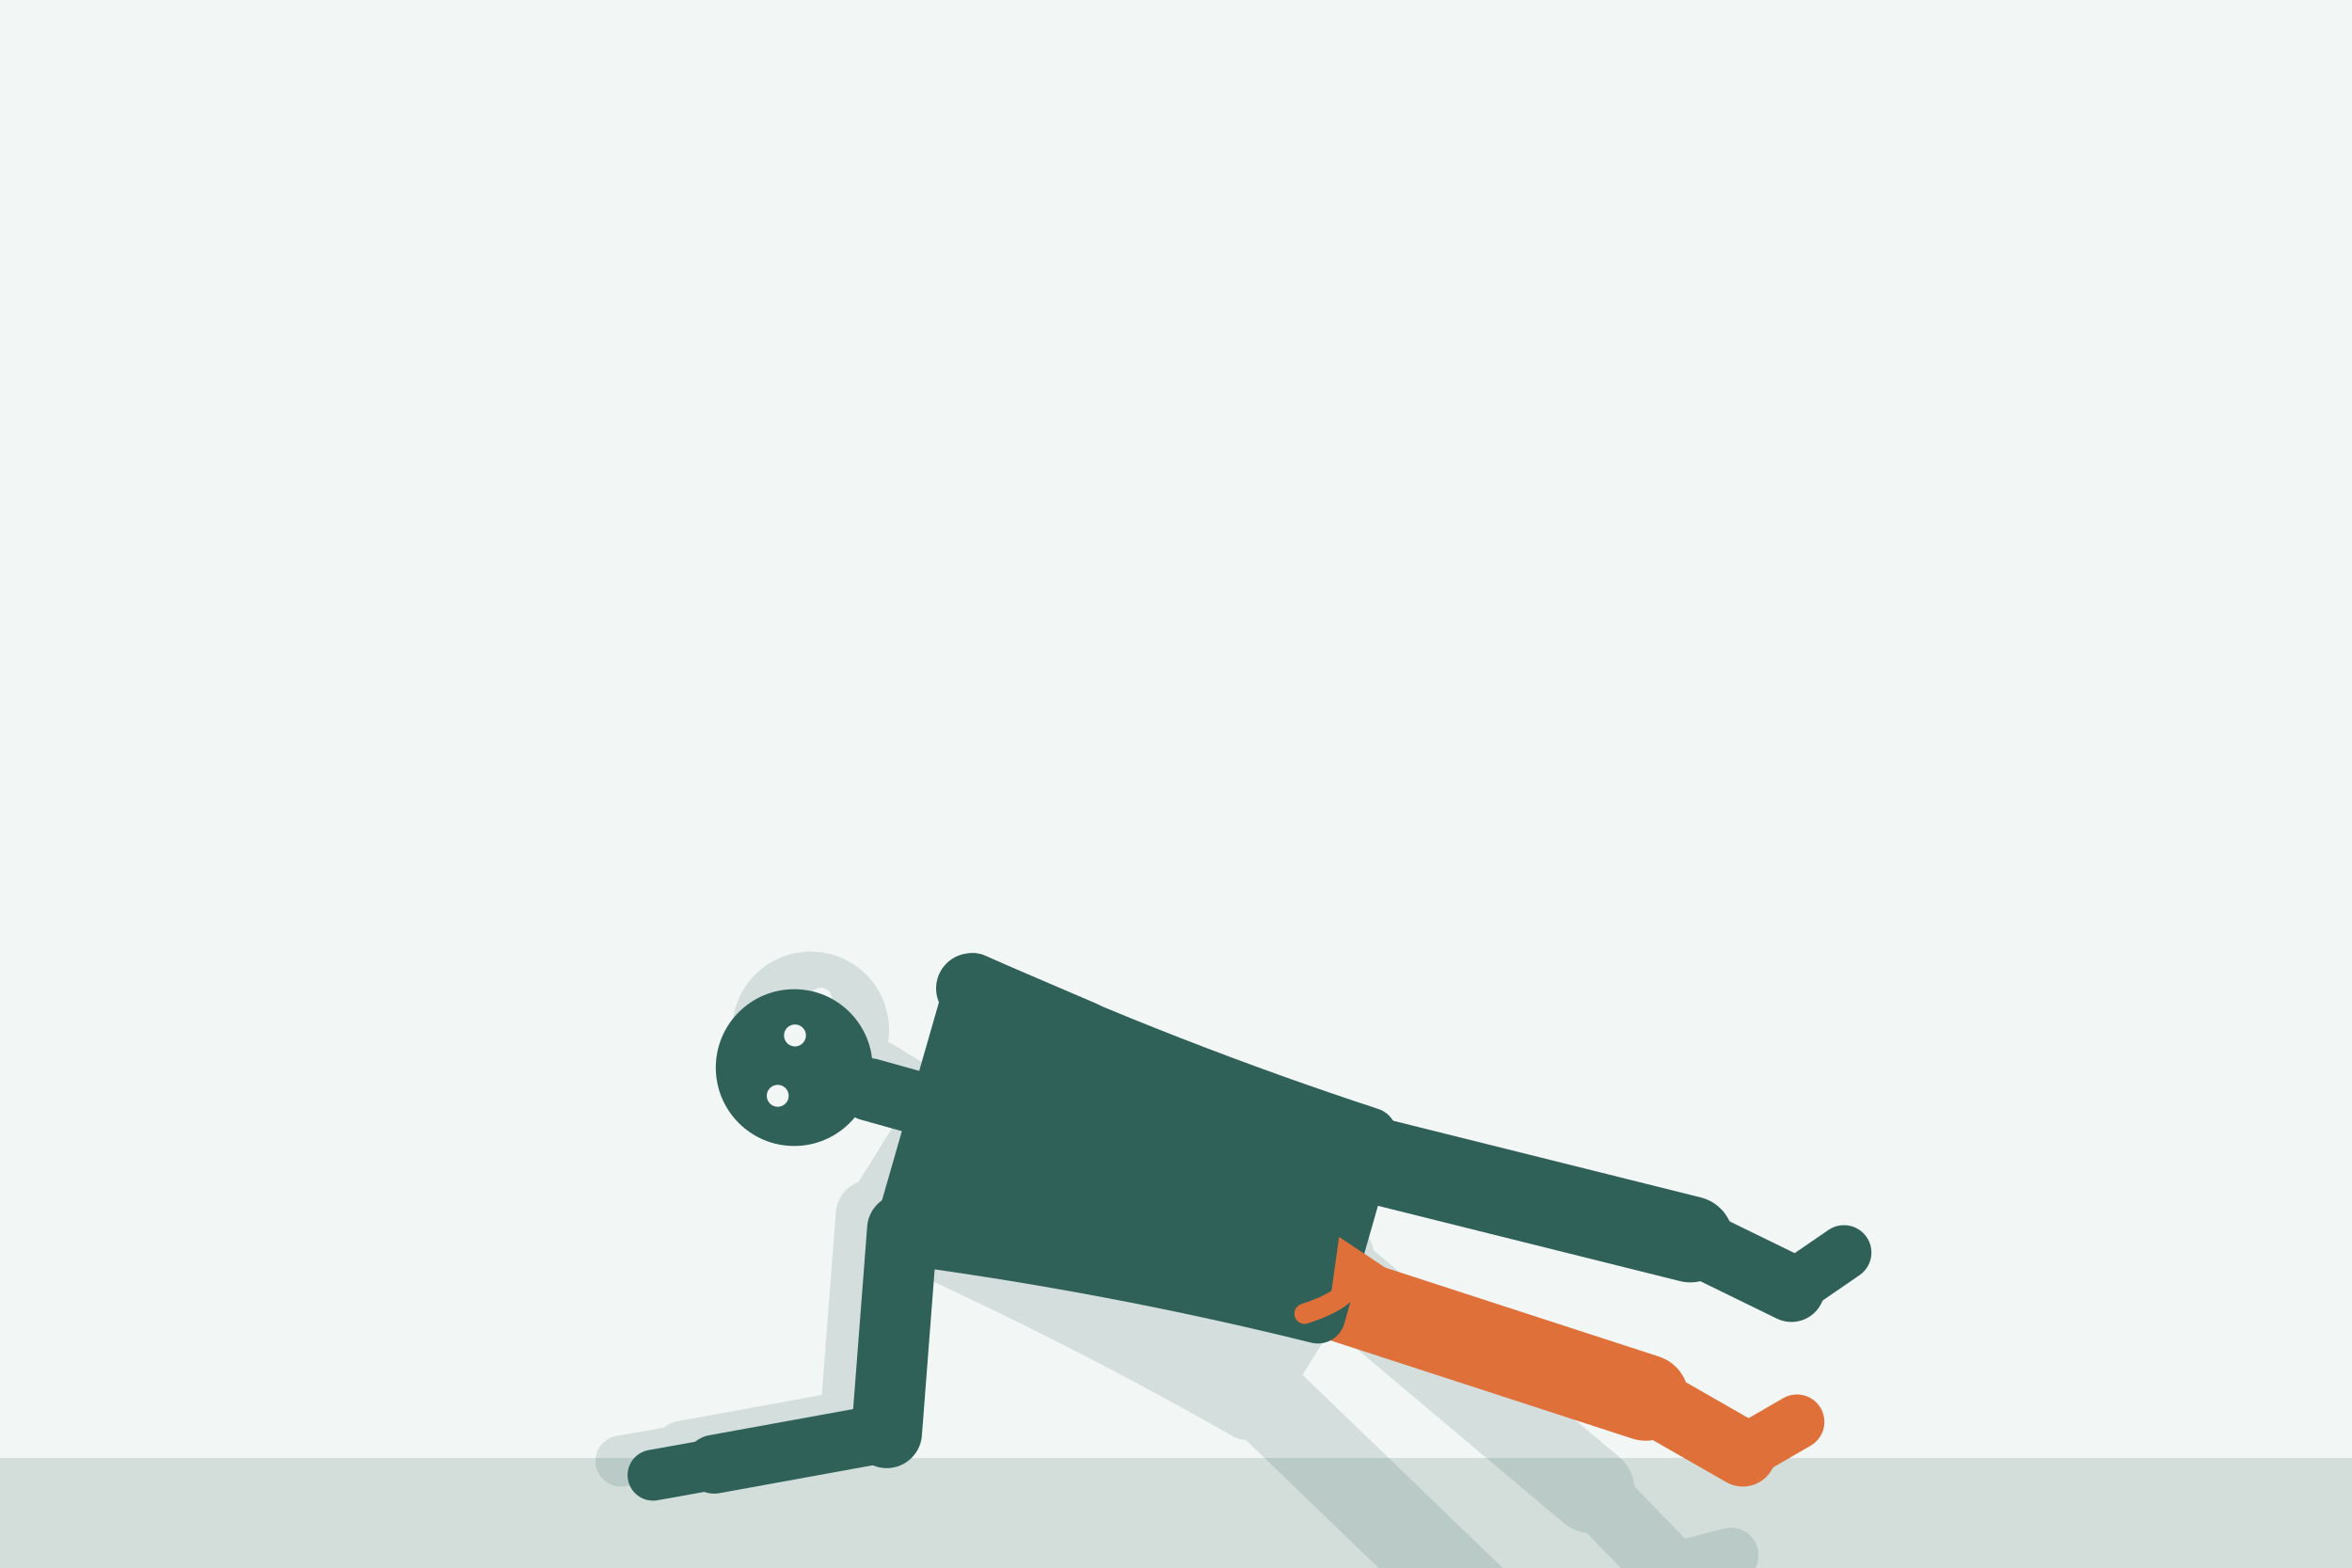
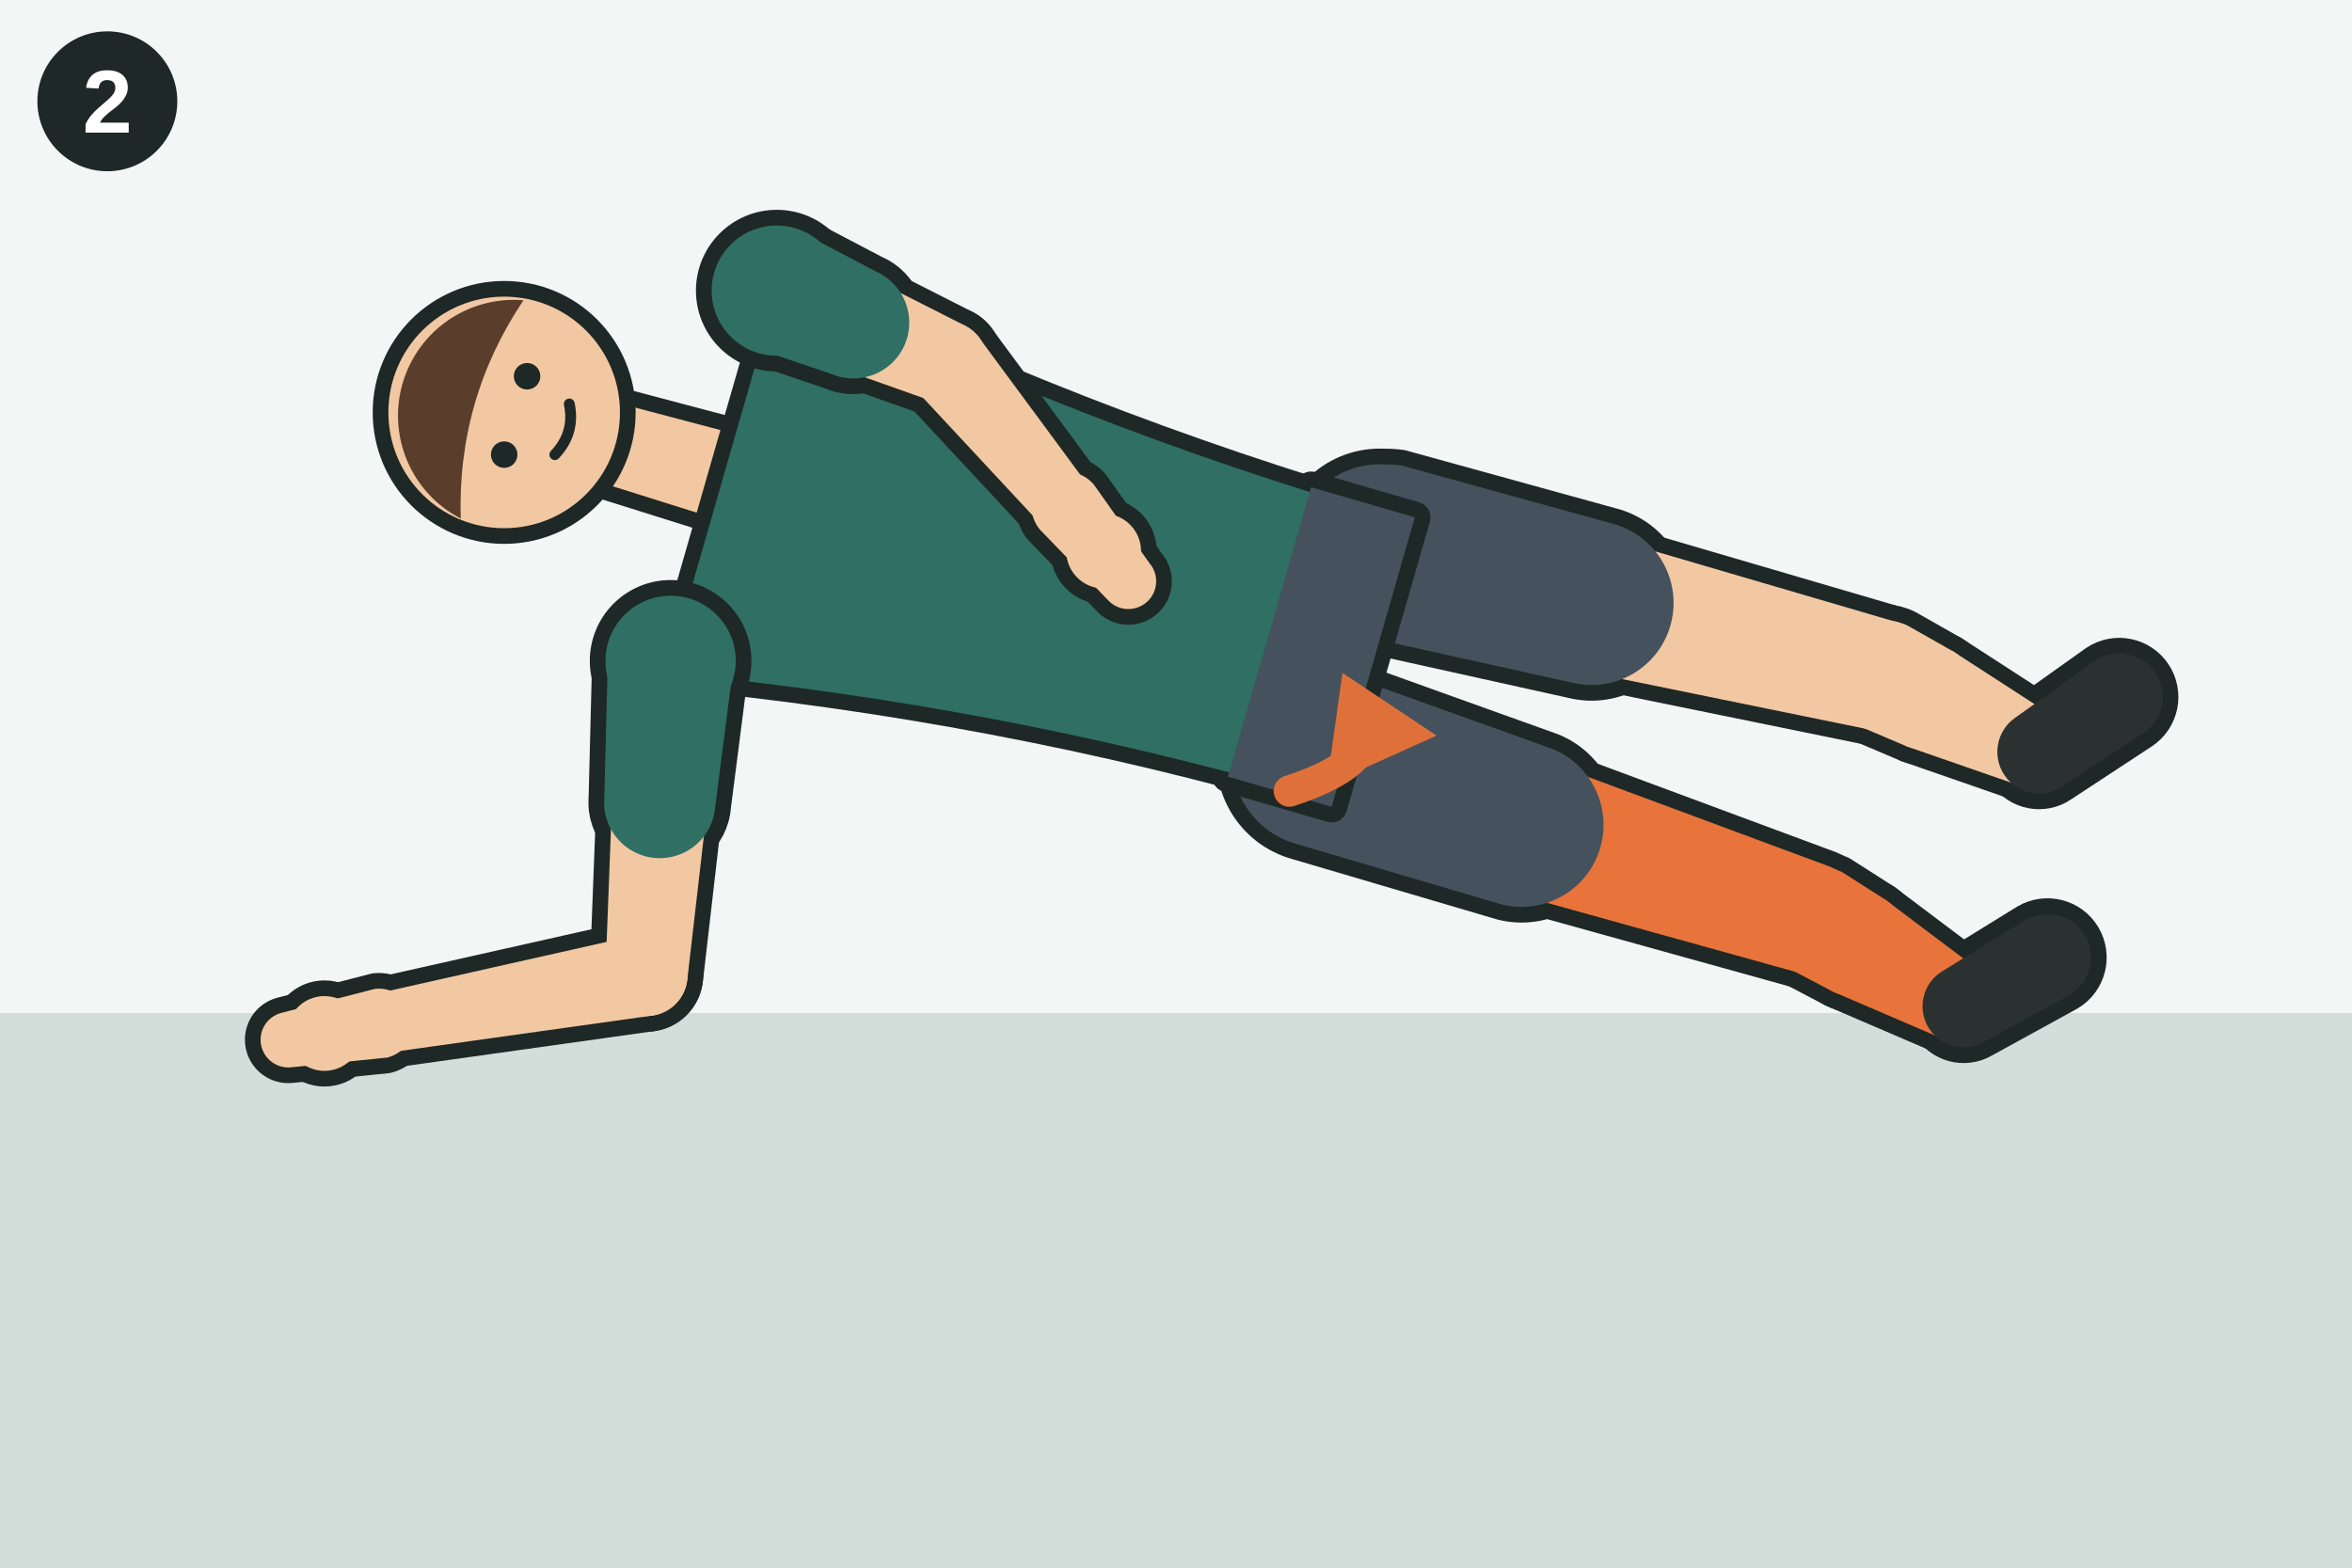
- <svg xmlns="http://www.w3.org/2000/svg" viewBox="0 0 300 200" width="300" height="200" role="img" aria-label="Plank laterale sulle ginocchia (leva corta) – posizione finale">
+ <svg xmlns="http://www.w3.org/2000/svg" viewBox="60 102 194 130" width="300" height="200" role="img" aria-label="Plank laterale sulle ginocchia (leva corta) – posizione finale">
  <rect x="-200" y="-200" width="700" height="600" fill="#F2F6F5" />
  <rect x="-200" y="186" width="700" height="200" fill="#B9CBC6" opacity="0.55" />
-   <g opacity="0.16">
-     <line x1="160.6" y1="177.7" x2="191.5" y2="207.5" stroke="#2F6158" stroke-width="11" stroke-linecap="round" />
-     <line x1="191.5" y1="207.5" x2="200.7" y2="218.5" stroke="#2F6158" stroke-width="8.5" stroke-linecap="round" />
-     <line x1="200.7" y1="218.5" x2="208.6" y2="217.1" stroke="#2F6158" stroke-width="7" stroke-linecap="round" />
-     <line x1="170.1" y1="162.4" x2="203" y2="190.1" stroke="#2F6158" stroke-width="11" stroke-linecap="round" />
-     <line x1="203" y1="190.1" x2="213" y2="200.4" stroke="#2F6158" stroke-width="8.5" stroke-linecap="round" />
-     <line x1="213" y1="200.4" x2="220.8" y2="198.4" stroke="#2F6158" stroke-width="7" stroke-linecap="round" />
-     <path d="M159,180.2 L171.7,159.9 Q149.3,144.7 128.5,127 L110.5,155.8 Q135.5,166.8 159,180.2 Z" fill="#2F6158" stroke="#2F6158" stroke-width="7" stroke-linejoin="round" />
-     <line x1="119.5" y1="141.4" x2="111.9" y2="136.7" stroke="#2F6158" stroke-width="8" stroke-linecap="round" />
-     <circle cx="103.4" cy="131.4" r="10" fill="#2F6158" />
-     <circle cx="100.5" cy="134.2" r="1.4" fill="#F2F6F5" />
-     <circle cx="104.7" cy="127.4" r="1.4" fill="#F2F6F5" />
-     <line x1="111.1" y1="155" x2="109.1" y2="181" stroke="#2F6158" stroke-width="9" stroke-linecap="round" />
-     <line x1="109.1" y1="181" x2="87.1" y2="185" stroke="#2F6158" stroke-width="7.5" stroke-linecap="round" />
-     <line x1="87.1" y1="185" x2="79.2" y2="186.4" stroke="#2F6158" stroke-width="6.5" stroke-linecap="round" />
-     <line x1="128" y1="127.9" x2="142" y2="133.9" stroke="#2F6158" stroke-width="9" stroke-linecap="round" />
-     <line x1="142" y1="133.9" x2="152" y2="145.9" stroke="#2F6158" stroke-width="7.5" stroke-linecap="round" />
-     <line x1="152" y1="145.9" x2="157.1" y2="152" stroke="#2F6158" stroke-width="6.5" stroke-linecap="round" />
-   </g>
-   <line x1="169" y1="165" x2="209.9" y2="178.3" stroke="#E0703A" stroke-width="11" stroke-linecap="round" />
-   <line x1="209.9" y1="178.3" x2="222.3" y2="185.4" stroke="#E0703A" stroke-width="8.5" stroke-linecap="round" />
-   <line x1="222.3" y1="185.4" x2="229.2" y2="181.4" stroke="#E0703A" stroke-width="7" stroke-linecap="round" />
-   <line x1="173.9" y1="147.7" x2="215.6" y2="158.1" stroke="#2F6158" stroke-width="11" stroke-linecap="round" />
-   <line x1="215.6" y1="158.1" x2="228.5" y2="164.4" stroke="#2F6158" stroke-width="8.5" stroke-linecap="round" />
-   <line x1="228.5" y1="164.4" x2="235.2" y2="159.8" stroke="#2F6158" stroke-width="7" stroke-linecap="round" />
-   <path d="M168.1,167.9 L174.7,144.8 Q149.1,136.4 124.2,125.1 L114.8,157.8 Q141.9,161.4 168.1,167.9 Z" fill="#2F6158" stroke="#2F6158" stroke-width="7" stroke-linejoin="round" />
-   <line x1="119.5" y1="141.4" x2="110.9" y2="139" stroke="#2F6158" stroke-width="8" stroke-linecap="round" />
-   <circle cx="101.3" cy="136.2" r="10" fill="#2F6158" />
-   <circle cx="99.2" cy="139.8" r="1.4" fill="#F2F6F5" />
-   <circle cx="101.4" cy="132.1" r="1.4" fill="#F2F6F5" />
-   <line x1="115.1" y1="156.8" x2="113.1" y2="182.8" stroke="#2F6158" stroke-width="9" stroke-linecap="round" />
-   <line x1="113.1" y1="182.8" x2="91.1" y2="186.8" stroke="#2F6158" stroke-width="7.5" stroke-linecap="round" />
-   <line x1="91.1" y1="186.8" x2="83.3" y2="188.2" stroke="#2F6158" stroke-width="6.5" stroke-linecap="round" />
-   <line x1="123.9" y1="126.1" x2="137.9" y2="132.1" stroke="#2F6158" stroke-width="9" stroke-linecap="round" />
-   <line x1="137.9" y1="132.1" x2="147.9" y2="144.1" stroke="#2F6158" stroke-width="7.5" stroke-linecap="round" />
-   <line x1="147.9" y1="144.1" x2="153.1" y2="150.2" stroke="#2F6158" stroke-width="6.5" stroke-linecap="round" />
+   <path d="M167,171.1 L208.4,182.6 A4.6 4.6 0 0 0 211.3,173.9 L170.9,158.9 A6.4 6.4 0 0 0 167,171.1 Z" fill="#E8743B" stroke="#1E2826" stroke-width="2.6" stroke-linejoin="round" />
+   <path d="M207.6,182.2 L211.4,184.2 A4.4 4.4 0 0 0 215.8,176.6 L212.2,174.3 A4.6 4.6 0 0 0 207.6,182.2 Z" fill="#E8743B" stroke="#1E2826" stroke-width="2.6" stroke-linejoin="round" />
+   <path d="M211.4,184.2 L220.7,188.2 A3.2 3.2 0 0 0 223.9,182.7 L215.8,176.6 A4.4 4.4 0 0 0 211.4,184.2 Z" fill="#E8743B" stroke="#1E2826" stroke-width="2.6" stroke-linejoin="round" />
+   <path d="M224,188.4 L231.1,184.5 A3.6 3.6 0 0 0 227.4,178.3 L220.6,182.5 A3.4 3.4 0 0 0 224,188.4 Z" fill="#2B3130" stroke="#1E2826" stroke-width="2.6" stroke-linejoin="round" />
+   <circle cx="169" cy="165" r="7.2" fill="#45525E" stroke="#1E2826" stroke-width="2.6" stroke-linejoin="round" />
+   <path d="M166.7,171.9 L184,177 A6.8 6.8 0 0 0 188.2,164.1 L171.2,158 A7.3 7.3 0 0 0 166.7,171.9 Z" fill="#45525E" stroke="#1E2826" stroke-width="2.6" stroke-linejoin="round" />
+   <path d="M167,171.1 L208.4,182.6 A4.6 4.6 0 0 0 211.3,173.9 L170.9,158.9 A6.4 6.4 0 0 0 167,171.1 Z" fill="#E8743B" />
+   <path d="M207.6,182.2 L211.4,184.2 A4.4 4.4 0 0 0 215.8,176.6 L212.2,174.3 A4.6 4.6 0 0 0 207.6,182.2 Z" fill="#E8743B" />
+   <path d="M211.4,184.2 L220.7,188.2 A3.2 3.2 0 0 0 223.9,182.7 L215.8,176.6 A4.4 4.4 0 0 0 211.4,184.2 Z" fill="#E8743B" />
+   <path d="M224,188.4 L231.1,184.5 A3.6 3.6 0 0 0 227.4,178.3 L220.6,182.5 A3.4 3.4 0 0 0 224,188.4 Z" fill="#2B3130" />
+   <circle cx="169" cy="165" r="7.2" fill="#45525E" />
+   <path d="M166.7,171.9 L184,177 A6.8 6.8 0 0 0 188.2,164.1 L171.2,158 A7.3 7.3 0 0 0 166.7,171.9 Z" fill="#45525E" />
+   <path d="M172.4,153.9 L214.5,162.5 A4.6 4.6 0 0 0 216.8,153.6 L175.5,141.5 A6.4 6.4 0 0 0 172.4,153.9 Z" fill="#F2C8A2" stroke="#1E2826" stroke-width="2.6" stroke-linejoin="round" />
+   <path d="M213.6,162.2 L217.6,163.9 A4.4 4.4 0 0 0 221.4,156 L217.7,153.9 A4.6 4.6 0 0 0 213.6,162.2 Z" fill="#F2C8A2" stroke="#1E2826" stroke-width="2.6" stroke-linejoin="round" />
+   <path d="M217.6,163.9 L227.1,167.2 A3.2 3.2 0 0 0 229.9,161.5 L221.4,156 A4.4 4.4 0 0 0 217.6,163.9 Z" fill="#F2C8A2" stroke="#1E2826" stroke-width="2.6" stroke-linejoin="round" />
+   <path d="M230.5,167.2 L237.2,162.8 A3.6 3.6 0 0 0 233.2,156.8 L226.6,161.5 A3.4 3.4 0 0 0 230.5,167.2 Z" fill="#2B3130" stroke="#1E2826" stroke-width="2.6" stroke-linejoin="round" />
+   <circle cx="173.9" cy="147.7" r="7.2" fill="#45525E" stroke="#1E2826" stroke-width="2.6" stroke-linejoin="round" />
+   <path d="M172.2,154.7 L189.8,158.6 A6.8 6.8 0 0 0 193.1,145.4 L175.7,140.6 A7.3 7.3 0 0 0 172.2,154.7 Z" fill="#45525E" stroke="#1E2826" stroke-width="2.6" stroke-linejoin="round" />
+   <path d="M172.4,153.9 L214.5,162.5 A4.6 4.6 0 0 0 216.8,153.6 L175.5,141.5 A6.4 6.4 0 0 0 172.4,153.9 Z" fill="#F2C8A2" />
+   <path d="M213.6,162.2 L217.6,163.9 A4.4 4.4 0 0 0 221.4,156 L217.7,153.9 A4.6 4.6 0 0 0 213.6,162.2 Z" fill="#F2C8A2" />
+   <path d="M217.6,163.9 L227.1,167.2 A3.2 3.2 0 0 0 229.9,161.5 L221.4,156 A4.4 4.4 0 0 0 217.6,163.9 Z" fill="#F2C8A2" />
+   <path d="M230.5,167.2 L237.2,162.8 A3.6 3.6 0 0 0 233.2,156.8 L226.6,161.5 A3.4 3.4 0 0 0 230.5,167.2 Z" fill="#2B3130" />
+   <circle cx="173.9" cy="147.7" r="7.2" fill="#45525E" />
+   <path d="M172.2,154.7 L189.8,158.6 A6.8 6.8 0 0 0 193.1,145.4 L175.7,140.6 A7.3 7.3 0 0 0 172.2,154.7 Z" fill="#45525E" />
+   <path d="M120.5,138 L111.8,135.7 A3.4 3.4 0 0 0 109.9,142.2 L118.5,144.9 A3.6 3.6 0 0 0 120.5,138 Z" fill="#F2C8A2" stroke="#1E2826" stroke-width="2.6" stroke-linejoin="round" />
+   <path d="M120.5,138 L111.8,135.7 A3.4 3.4 0 0 0 109.9,142.2 L118.5,144.9 A3.6 3.6 0 0 0 120.5,138 Z" fill="#F2C8A2" />
+   <path d="M168.1,167.9 L174.7,144.8 Q148.8,137.3 124.2,125.1 Q119.5,141.4 114.8,157.8 Q142.2,160.4 168.1,167.9 Z" fill="#2F6F64" stroke="#1E2826" stroke-width="2.6" stroke-linejoin="round" />
+   <path d="M169.9,168.9 L176.8,144.9 L168.2,142.4 L161.3,166.4 Z" fill="#45525E" stroke="#1E2826" stroke-width="2.6" stroke-linejoin="round" />
+   <path d="M168.1,167.9 L174.7,144.8 Q148.8,137.3 124.2,125.1 Q119.5,141.4 114.8,157.8 Q142.2,160.4 168.1,167.9 Z" fill="#2F6F64" />
+   <path d="M169.9,168.9 L176.8,144.9 L168.2,142.4 L161.3,166.4 Z" fill="#45525E" />
+   <circle cx="101.3" cy="136.2" r="9.6" fill="#F2C8A2" stroke="#1E2826" stroke-width="2.6" stroke-linejoin="round" />
+   <circle cx="101.3" cy="136.2" r="9.6" fill="#F2C8A2" />
+   <path d="M97.7,145 A9.6 9.6 0 0 1 102.9,126.9 Q97.4,135.1 97.7,145 Z" fill="#5A3E2B" />
+   <circle cx="101.3" cy="139.7" r="1.1" fill="#1E2826" />
+   <circle cx="103.2" cy="133.2" r="1.1" fill="#1E2826" />
+   <path d="M105.5,139.7 Q107.2,137.9 106.7,135.5" fill="none" stroke="#1E2826" stroke-width="0.9" stroke-linecap="round" />
+   <path d="M110.7,156.5 L109.7,182.6 A3.4 3.4 0 0 0 116.5,183.1 L119.5,157.1 A4.4 4.4 0 0 0 110.7,156.5 Z" fill="#F2C8A2" stroke="#1E2826" stroke-width="2.6" stroke-linejoin="round" />
+   <path d="M112.5,179.5 L90.7,184.4 A2.5 2.5 0 0 0 91.6,189.3 L113.7,186.2 A3.4 3.4 0 0 0 112.5,179.5 Z" fill="#F2C8A2" stroke="#1E2826" stroke-width="2.6" stroke-linejoin="round" />
+   <path d="M90.6,184 L82.8,186 A2.3 2.3 0 0 0 83.7,190.5 L91.6,189.7 A2.9 2.9 0 0 0 90.6,184 Z" fill="#F2C8A2" stroke="#1E2826" stroke-width="2.6" stroke-linejoin="round" />
+   <circle cx="86.4" cy="187.7" r="3.1" fill="#F2C8A2" stroke="#1E2826" stroke-width="2.6" stroke-linejoin="round" />
+   <circle cx="115.1" cy="156.8" r="5.4" fill="#2F6F64" stroke="#1E2826" stroke-width="2.6" stroke-linejoin="round" />
+   <path d="M109.9,156.4 L109.6,168.2 A4.6 4.6 0 0 0 118.8,168.9 L120.3,157.2 A5.2 5.2 0 0 0 109.9,156.4 Z" fill="#2F6F64" stroke="#1E2826" stroke-width="2.6" stroke-linejoin="round" />
+   <path d="M110.7,156.5 L109.7,182.6 A3.4 3.4 0 0 0 116.5,183.1 L119.5,157.1 A4.4 4.4 0 0 0 110.7,156.5 Z" fill="#F2C8A2" />
+   <path d="M112.5,179.5 L90.7,184.4 A2.5 2.5 0 0 0 91.6,189.3 L113.7,186.2 A3.4 3.4 0 0 0 112.5,179.5 Z" fill="#F2C8A2" />
+   <path d="M90.6,184 L82.8,186 A2.3 2.3 0 0 0 83.7,190.5 L91.6,189.7 A2.9 2.9 0 0 0 90.6,184 Z" fill="#F2C8A2" />
+   <circle cx="86.4" cy="187.7" r="3.1" fill="#F2C8A2" />
+   <circle cx="115.1" cy="156.8" r="5.4" fill="#2F6F64" />
+   <path d="M109.9,156.4 L109.6,168.2 A4.6 4.6 0 0 0 118.8,168.9 L120.3,157.2 A5.2 5.2 0 0 0 109.9,156.4 Z" fill="#2F6F64" />
+   <path d="M122.2,130.1 L136.6,135.2 A3.4 3.4 0 0 0 139.3,128.9 L125.7,122 A4.4 4.4 0 0 0 122.2,130.1 Z" fill="#F2C8A2" stroke="#1E2826" stroke-width="2.6" stroke-linejoin="round" />
+   <path d="M135.3,134.2 L146,145.7 A2.5 2.5 0 0 0 149.9,142.5 L140.6,129.9 A3.4 3.4 0 0 0 135.3,134.2 Z" fill="#F2C8A2" stroke="#1E2826" stroke-width="2.6" stroke-linejoin="round" />
+   <path d="M145.7,145.9 L151.3,151.7 A2.3 2.3 0 0 0 154.8,148.7 L150.2,142.2 A2.9 2.9 0 0 0 145.7,145.9 Z" fill="#F2C8A2" stroke="#1E2826" stroke-width="2.6" stroke-linejoin="round" />
+   <circle cx="151" cy="147.7" r="3.1" fill="#F2C8A2" stroke="#1E2826" stroke-width="2.6" stroke-linejoin="round" />
+   <circle cx="123.9" cy="126.1" r="5.4" fill="#2F6F64" stroke="#1E2826" stroke-width="2.6" stroke-linejoin="round" />
+   <path d="M121.9,130.8 L128.4,133 A4.6 4.6 0 0 0 132.1,124.5 L126,121.3 A5.2 5.2 0 0 0 121.9,130.8 Z" fill="#2F6F64" stroke="#1E2826" stroke-width="2.6" stroke-linejoin="round" />
+   <path d="M122.2,130.1 L136.6,135.2 A3.4 3.4 0 0 0 139.3,128.9 L125.7,122 A4.4 4.4 0 0 0 122.2,130.1 Z" fill="#F2C8A2" />
+   <path d="M135.3,134.2 L146,145.7 A2.5 2.5 0 0 0 149.9,142.5 L140.6,129.9 A3.4 3.4 0 0 0 135.3,134.2 Z" fill="#F2C8A2" />
+   <path d="M145.7,145.9 L151.3,151.7 A2.3 2.3 0 0 0 154.8,148.7 L150.2,142.2 A2.9 2.9 0 0 0 145.7,145.9 Z" fill="#F2C8A2" />
+   <circle cx="151" cy="147.7" r="3.1" fill="#F2C8A2" />
+   <circle cx="123.9" cy="126.1" r="5.4" fill="#2F6F64" />
+   <path d="M121.9,130.8 L128.4,133 A4.6 4.6 0 0 0 132.1,124.5 L126,121.3 A5.2 5.2 0 0 0 121.9,130.8 Z" fill="#2F6F64" />
  <path d="M166.4,167.6 Q174.1,165.1 172.4,161.4" fill="none" stroke="#E0703A" stroke-width="2.6" stroke-linecap="round" stroke-dasharray="0" />
  <path d="M170.8,157.8 L178.6,163 L169.5,167.1 Z" fill="#E0703A" />
+   <circle cx="68.4" cy="110.4" r="5.8" fill="#1E2826" />
+   <text x="68.4" y="113" font-family="Public Sans,Segoe UI,Arial,sans-serif" font-size="7.4" font-weight="800" fill="#fff" text-anchor="middle">2</text>
</svg>
